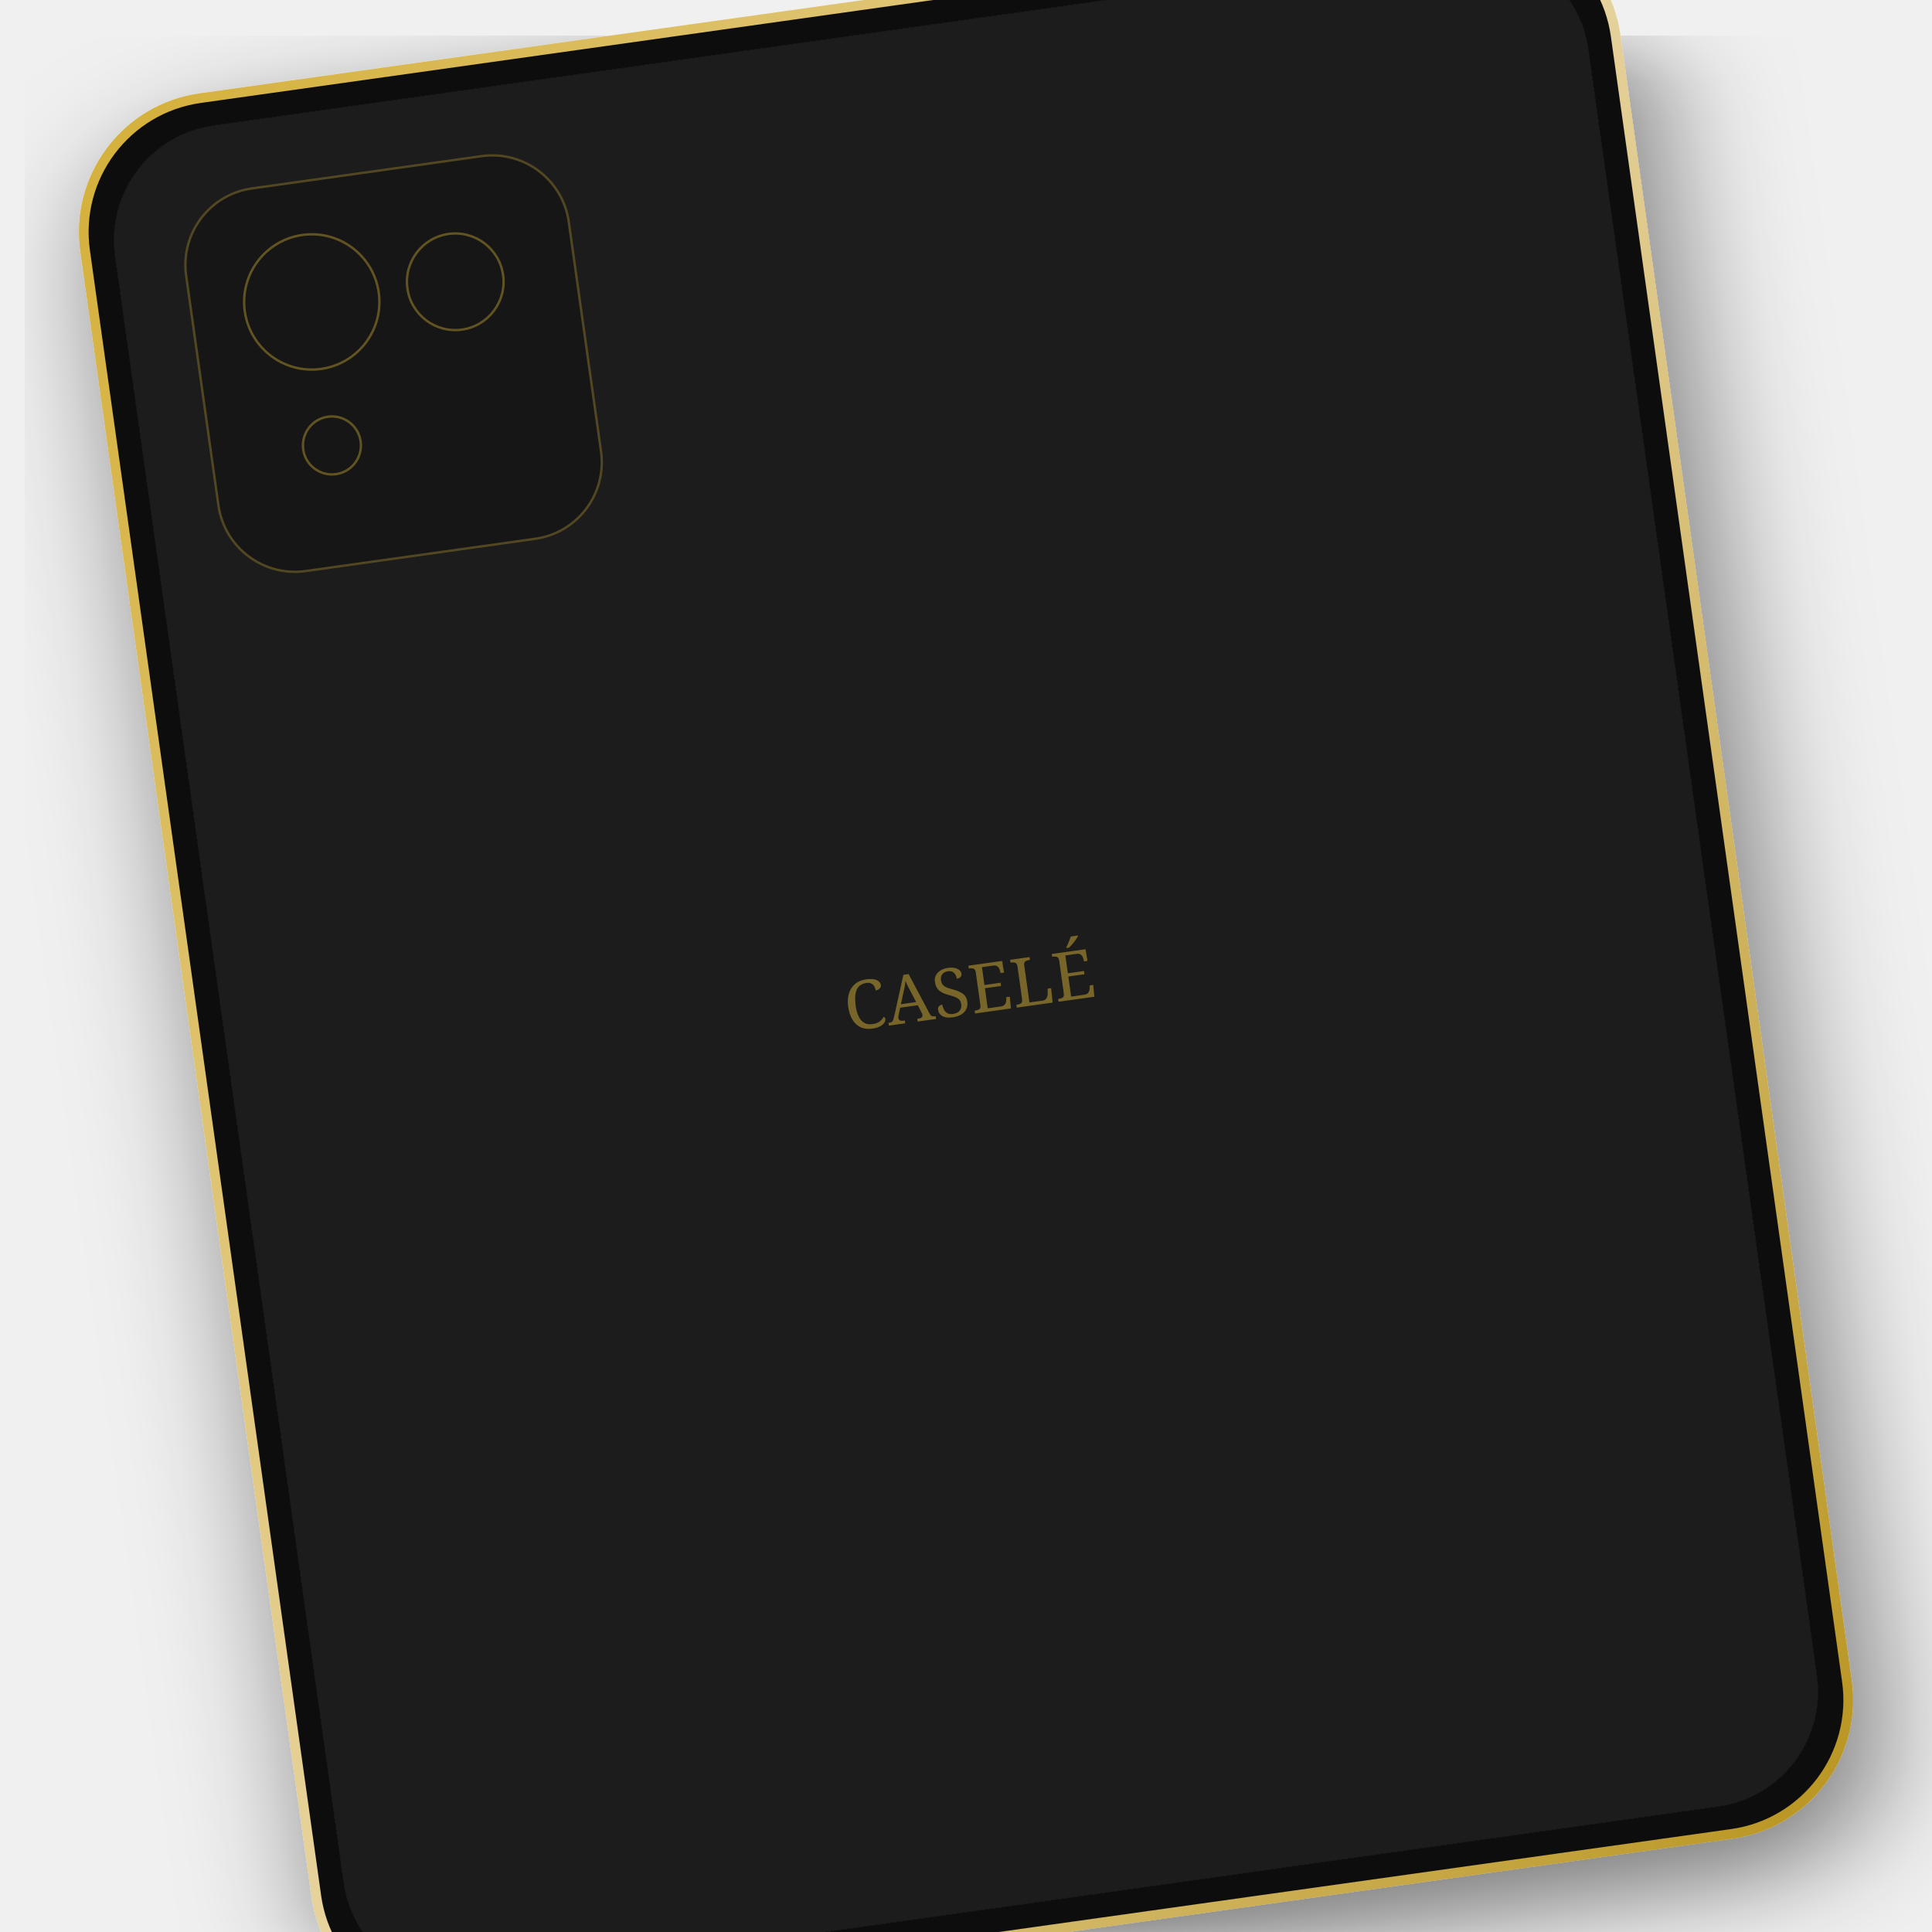
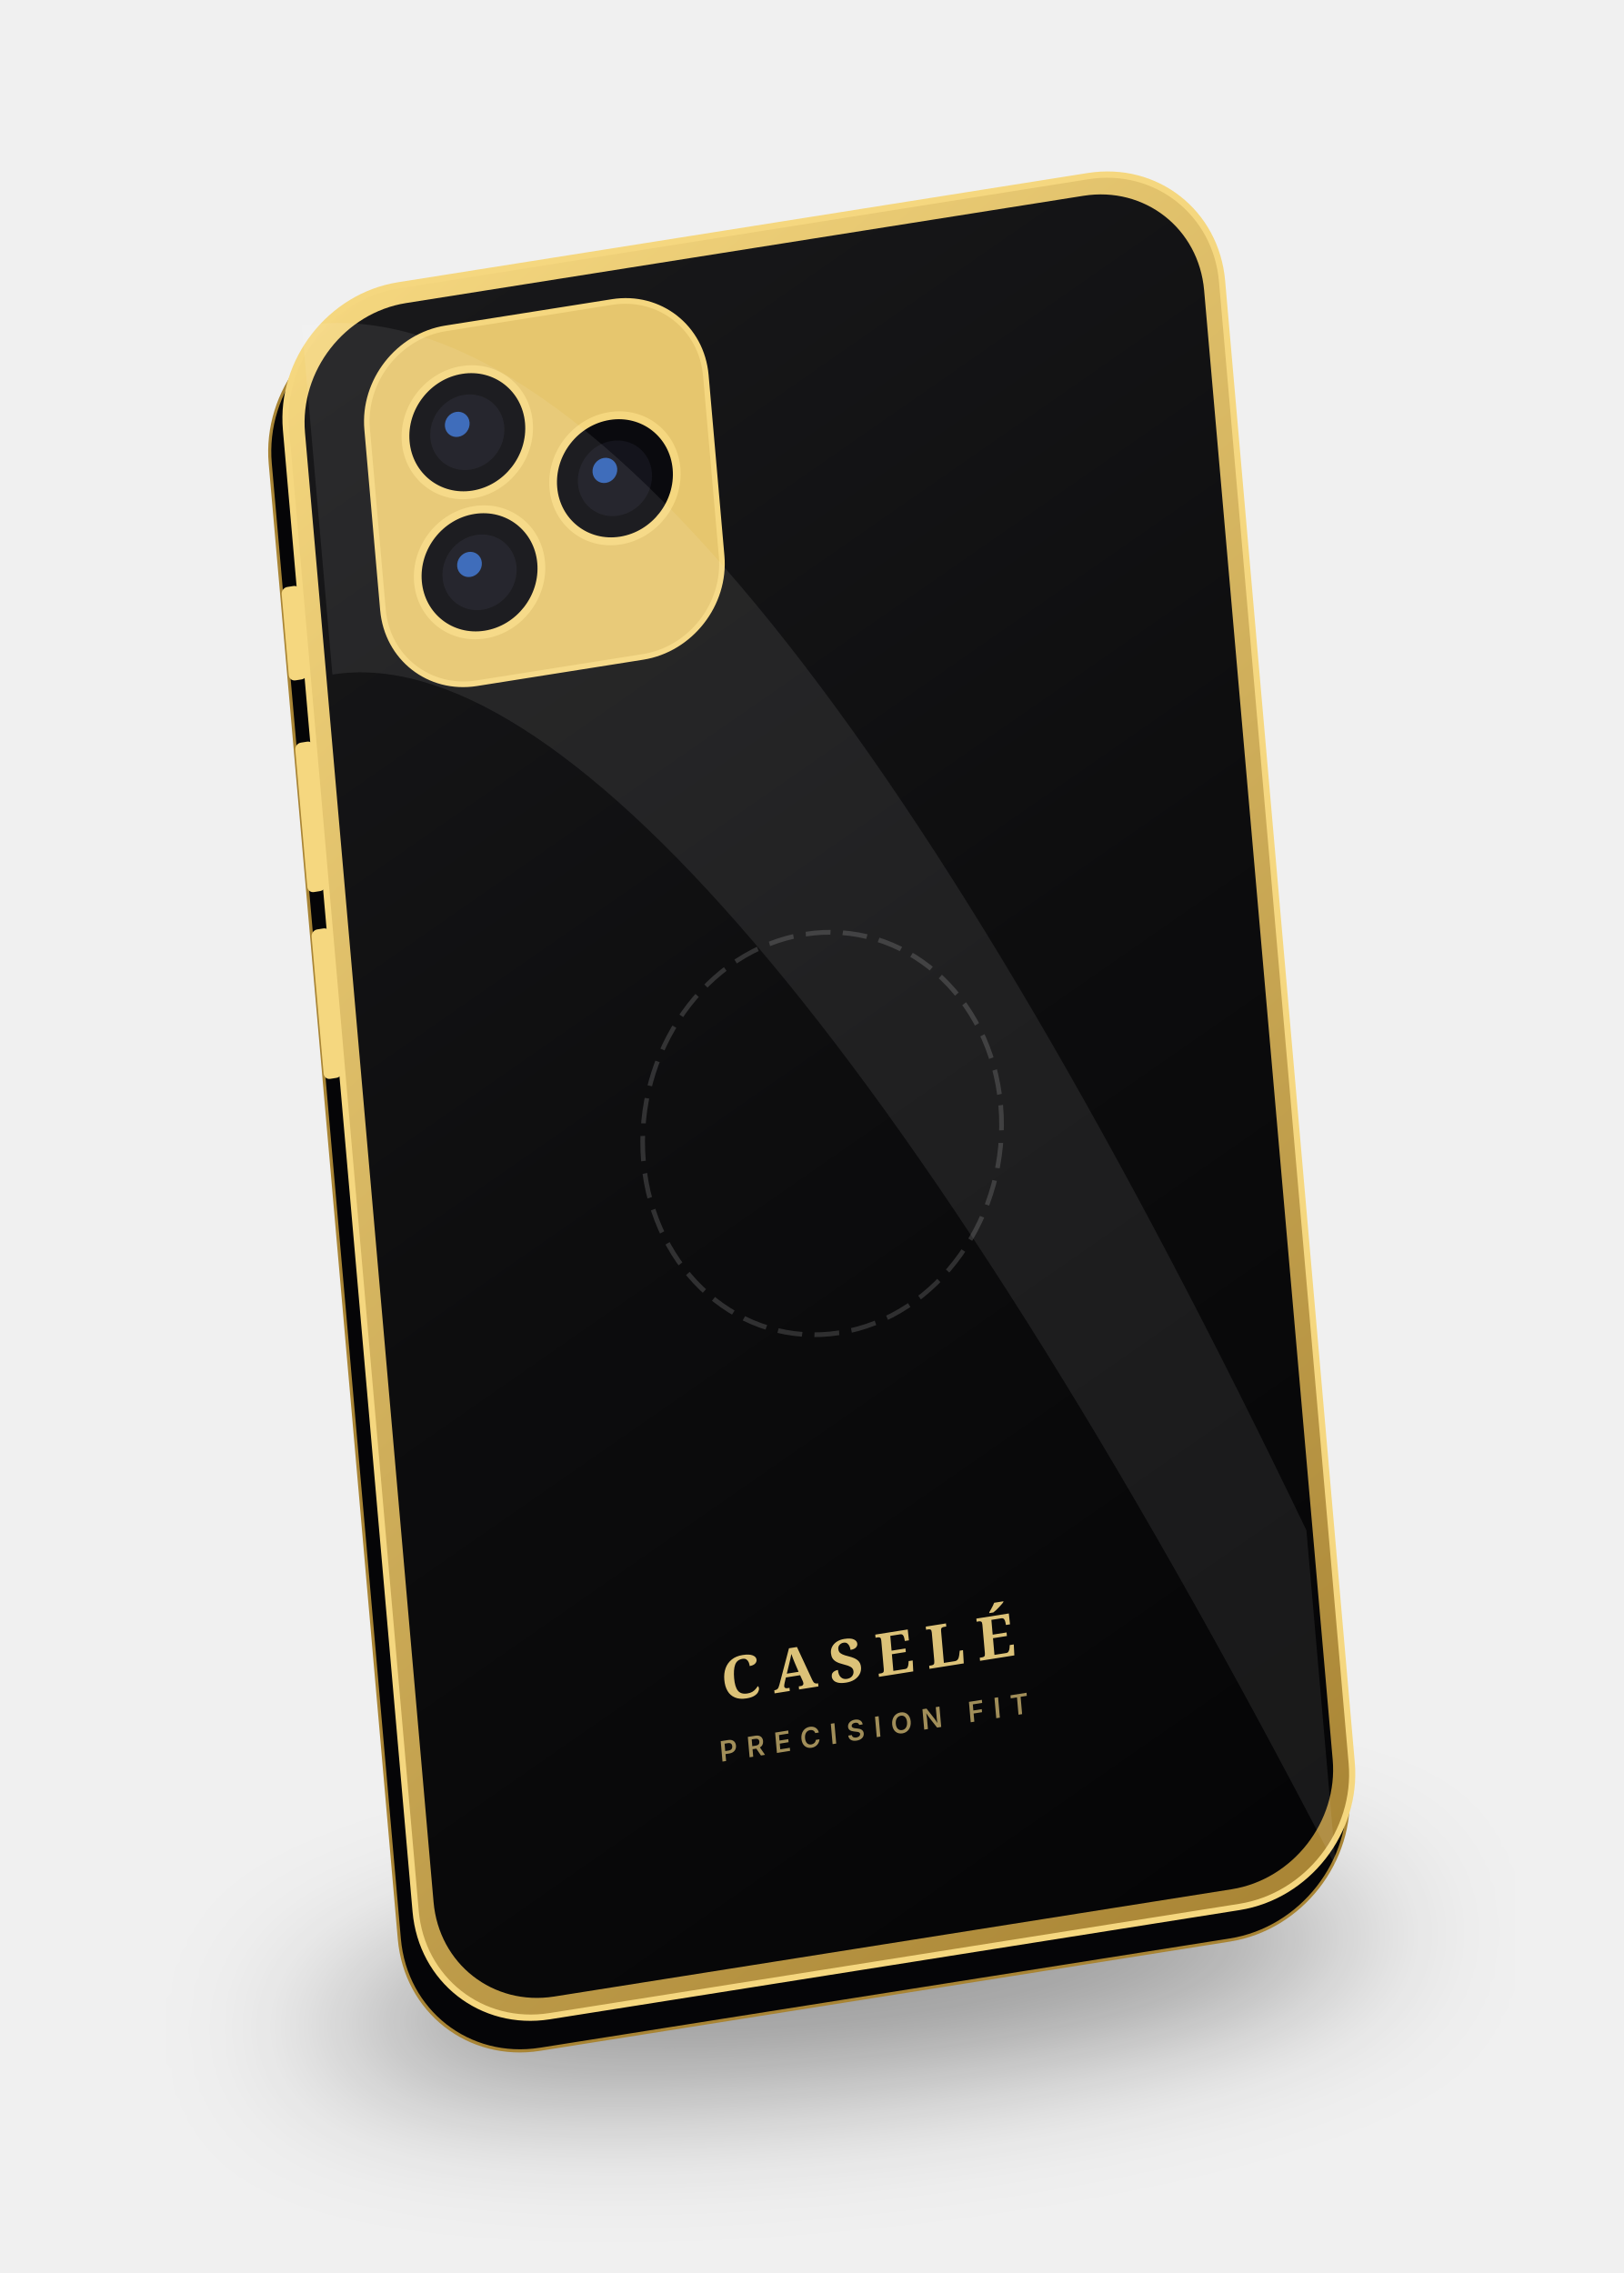
- <svg xmlns="http://www.w3.org/2000/svg" viewBox="0 0 400 400">
+ <svg xmlns="http://www.w3.org/2000/svg" viewBox="0 0 500 700" fill="none">
  <defs>
-     <linearGradient id="bg" x1="0%" y1="0%" x2="100%" y2="100%">
-       <stop offset="0%" style="stop-color:#0D0D0D" />
-       <stop offset="100%" style="stop-color:#1a1a1a" />
+     <filter id="angleShadow_gold-edge_angle" x="40" y="540" width="420" height="140" filterUnits="userSpaceOnUse">
+       <feGaussianBlur stdDeviation="24" />
+       <feColorMatrix type="matrix" values="0 0 0 0 0   0 0 0 0 0   0 0 0 0 0  0 0 0 0.38 0" />
+     </filter>
+     <linearGradient id="bodyAngleGrad_gold-edge_angle" x1="120" y1="80" x2="380" y2="600" gradientUnits="userSpaceOnUse">
+       <stop offset="0%" stop-color="#18181A" />
+       <stop offset="50%" stop-color="#0D0D0E" />
+       <stop offset="100%" stop-color="#050506" />
    </linearGradient>
-     <linearGradient id="gold" x1="0%" y1="0%" x2="100%" y2="100%">
-       <stop offset="0%" style="stop-color:#D4AF37" />
-       <stop offset="50%" style="stop-color:#E8D5A3" />
-       <stop offset="100%" style="stop-color:#B8941E" />
+     <linearGradient id="rimGrad_gold-edge_angle" x1="80" y1="80" x2="420" y2="600" gradientUnits="userSpaceOnUse">
+       <stop offset="0%" stop-color="#F5D77F" />
+       <stop offset="100%" stop-color="#A88434" />
    </linearGradient>
-     <filter id="shadow" x="-20%" y="-20%" width="140%" height="140%">
-       <feDropShadow dx="4" dy="8" stdDeviation="12" flood-color="#000" flood-opacity="0.5" />
-     </filter>
  </defs>
-   <g transform="translate(200,200) rotate(-8) translate(-160,-200)" filter="url(#shadow)">
-     <rect x="0" y="0" width="320" height="400" rx="28" fill="#111" stroke="url(#gold)" stroke-width="2" />
-     <rect x="6" y="6" width="308" height="388" rx="24" fill="#1a1a1a" />
-     <rect x="0" y="0" width="320" height="400" rx="28" fill="none" stroke="url(#gold)" stroke-width="1.5" opacity="0.6" />
-     <rect x="20" y="20" width="80" height="80" rx="16" fill="#0D0D0D" stroke="#D4AF37" stroke-width="0.5" opacity="0.3" />
-     <circle cx="45" cy="45" r="14" fill="#111" stroke="#D4AF37" stroke-width="0.5" opacity="0.4" />
-     <circle cx="75" cy="45" r="10" fill="#111" stroke="#D4AF37" stroke-width="0.5" opacity="0.4" />
-     <circle cx="45" cy="75" r="6" fill="#111" stroke="#D4AF37" stroke-width="0.5" opacity="0.4" />
-     <text x="160" y="210" text-anchor="middle" fill="#D4AF37" font-size="14" font-family="Georgia, serif" opacity="0.5">CASELÉ</text>
+   <ellipse cx="260" cy="610" rx="160" ry="30" fill="#000000" filter="url(#angleShadow_gold-edge_angle)" transform="rotate(-6 260 610)" />
+   <g transform="translate(250, 335) rotate(-9) skewX(-4) scale(0.96) translate(-250, -335)">
+     <rect x="94" y="68" width="308" height="558" rx="42" fill="#050507" stroke="#A88434" stroke-width="1" />
+     <rect x="100" y="60" width="304" height="556" rx="40" fill="url(#rimGrad_gold-edge_angle)" stroke="#F5D77F" stroke-width="2" />
+     <rect x="94" y="150" width="6" height="30" rx="2" fill="#F5D77F" />
+     <rect x="94" y="200" width="6" height="48" rx="2" fill="#F5D77F" />
+     <rect x="94" y="260" width="6" height="48" rx="2" fill="#F5D77F" />
+     <rect x="106" y="66" width="292" height="544" rx="36" fill="url(#bodyAngleGrad_gold-edge_angle)" />
+     <g>
+       <rect x="126" y="76" width="110" height="114" rx="28" fill="#E6C66E" stroke="#F5D77F" stroke-width="1.8" />
+       <circle cx="158" cy="110" r="20" fill="#0A0A0E" stroke="#F5D77F" stroke-width="2.5" />
+       <circle cx="158" cy="110" r="12" fill="#14141C" />
+       <circle cx="155" cy="107" r="4" fill="#3B82F6" opacity="0.7" />
+       <circle cx="158" cy="155" r="20" fill="#0A0A0E" stroke="#F5D77F" stroke-width="2.5" />
+       <circle cx="158" cy="155" r="12" fill="#14141C" />
+       <circle cx="155" cy="152" r="4" fill="#3B82F6" opacity="0.7" />
+       <circle cx="204" cy="132" r="20" fill="#0A0A0E" stroke="#F5D77F" stroke-width="2.5" />
+       <circle cx="204" cy="132" r="12" fill="#14141C" />
+       <circle cx="201" cy="129" r="4" fill="#3B82F6" opacity="0.7" />
+     </g>
+     <ellipse cx="252" cy="350" rx="58" ry="64" stroke="#FFFFFF" stroke-width="1.5" stroke-dasharray="8 4" fill="none" opacity="0.15" />
+     <path d="M108 68 C 200 68, 300 240, 396 500 L396 608 C 280 320, 180 180, 108 180 Z" fill="#FFFFFF" opacity="0.08" />
+     <text x="252" y="525" text-anchor="middle" font-family="'Cinzel', serif" font-size="19" font-weight="700" fill="#F3D684" opacity="0.9" letter-spacing="4">CASELÉ</text>
+     <text x="252" y="544" text-anchor="middle" font-family="'Inter', sans-serif" font-size="9" font-weight="600" fill="#F3D684" opacity="0.65" letter-spacing="3">PRECISION FIT</text>
  </g>
</svg>
